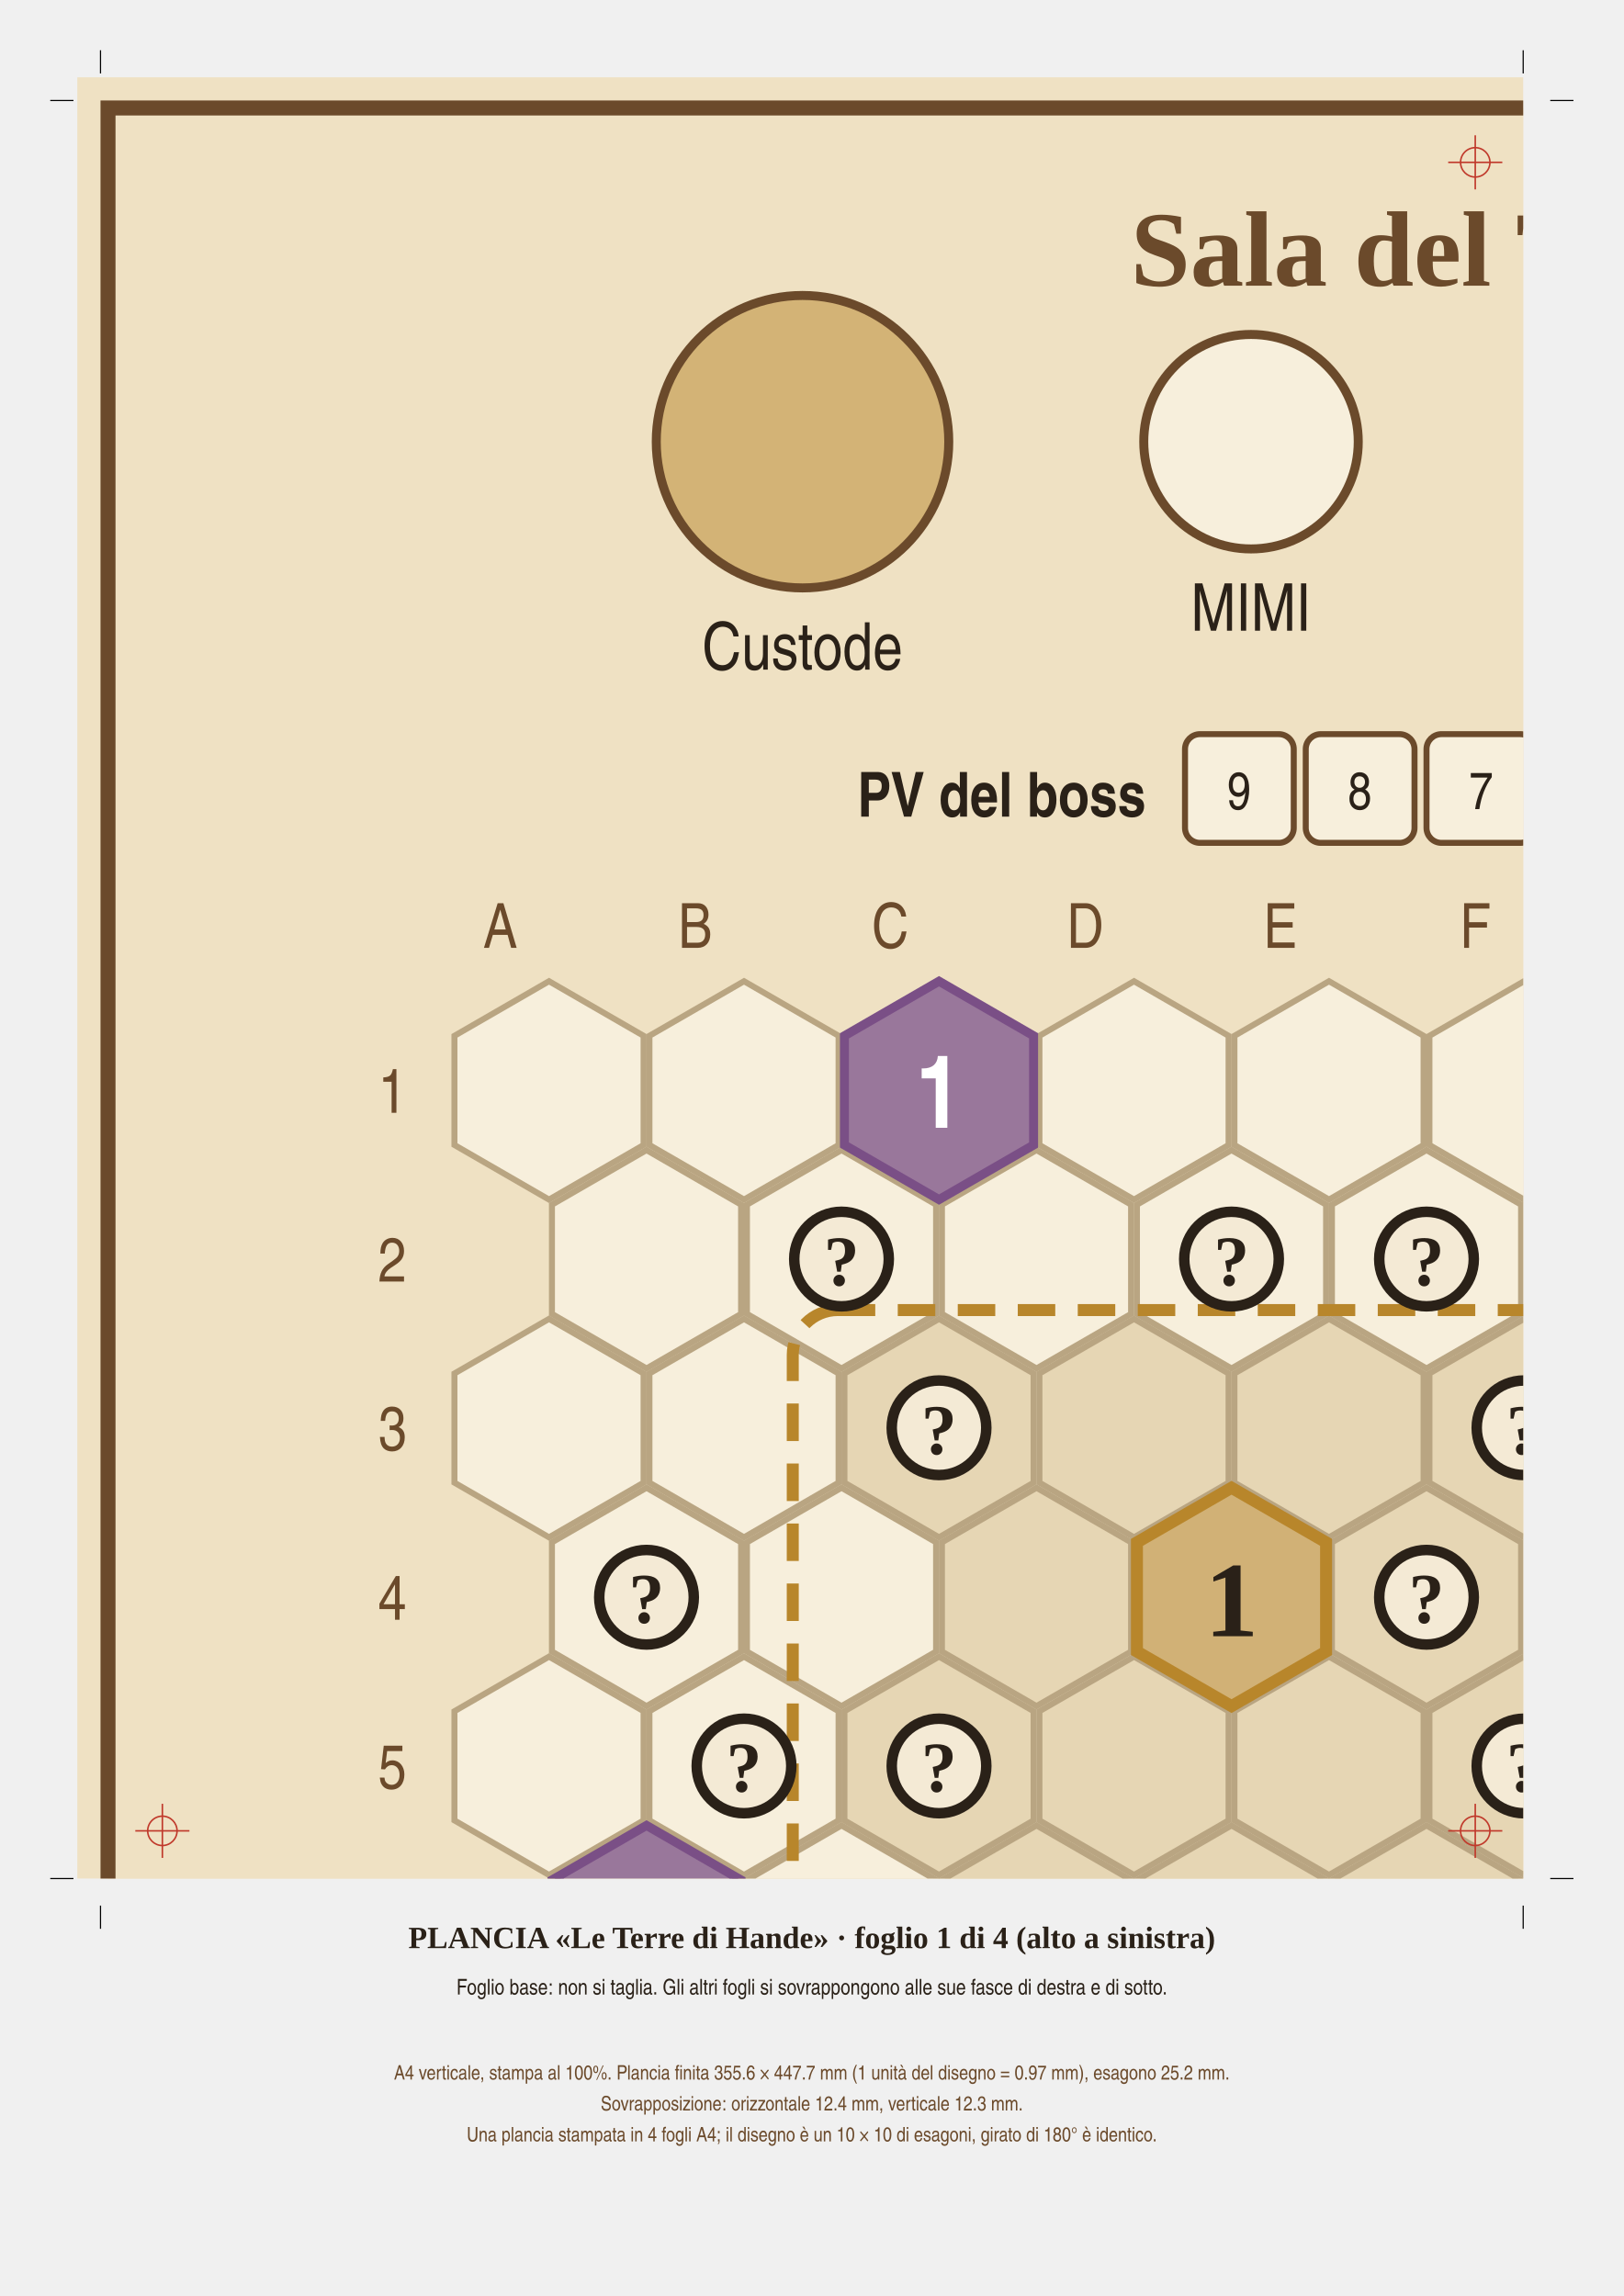
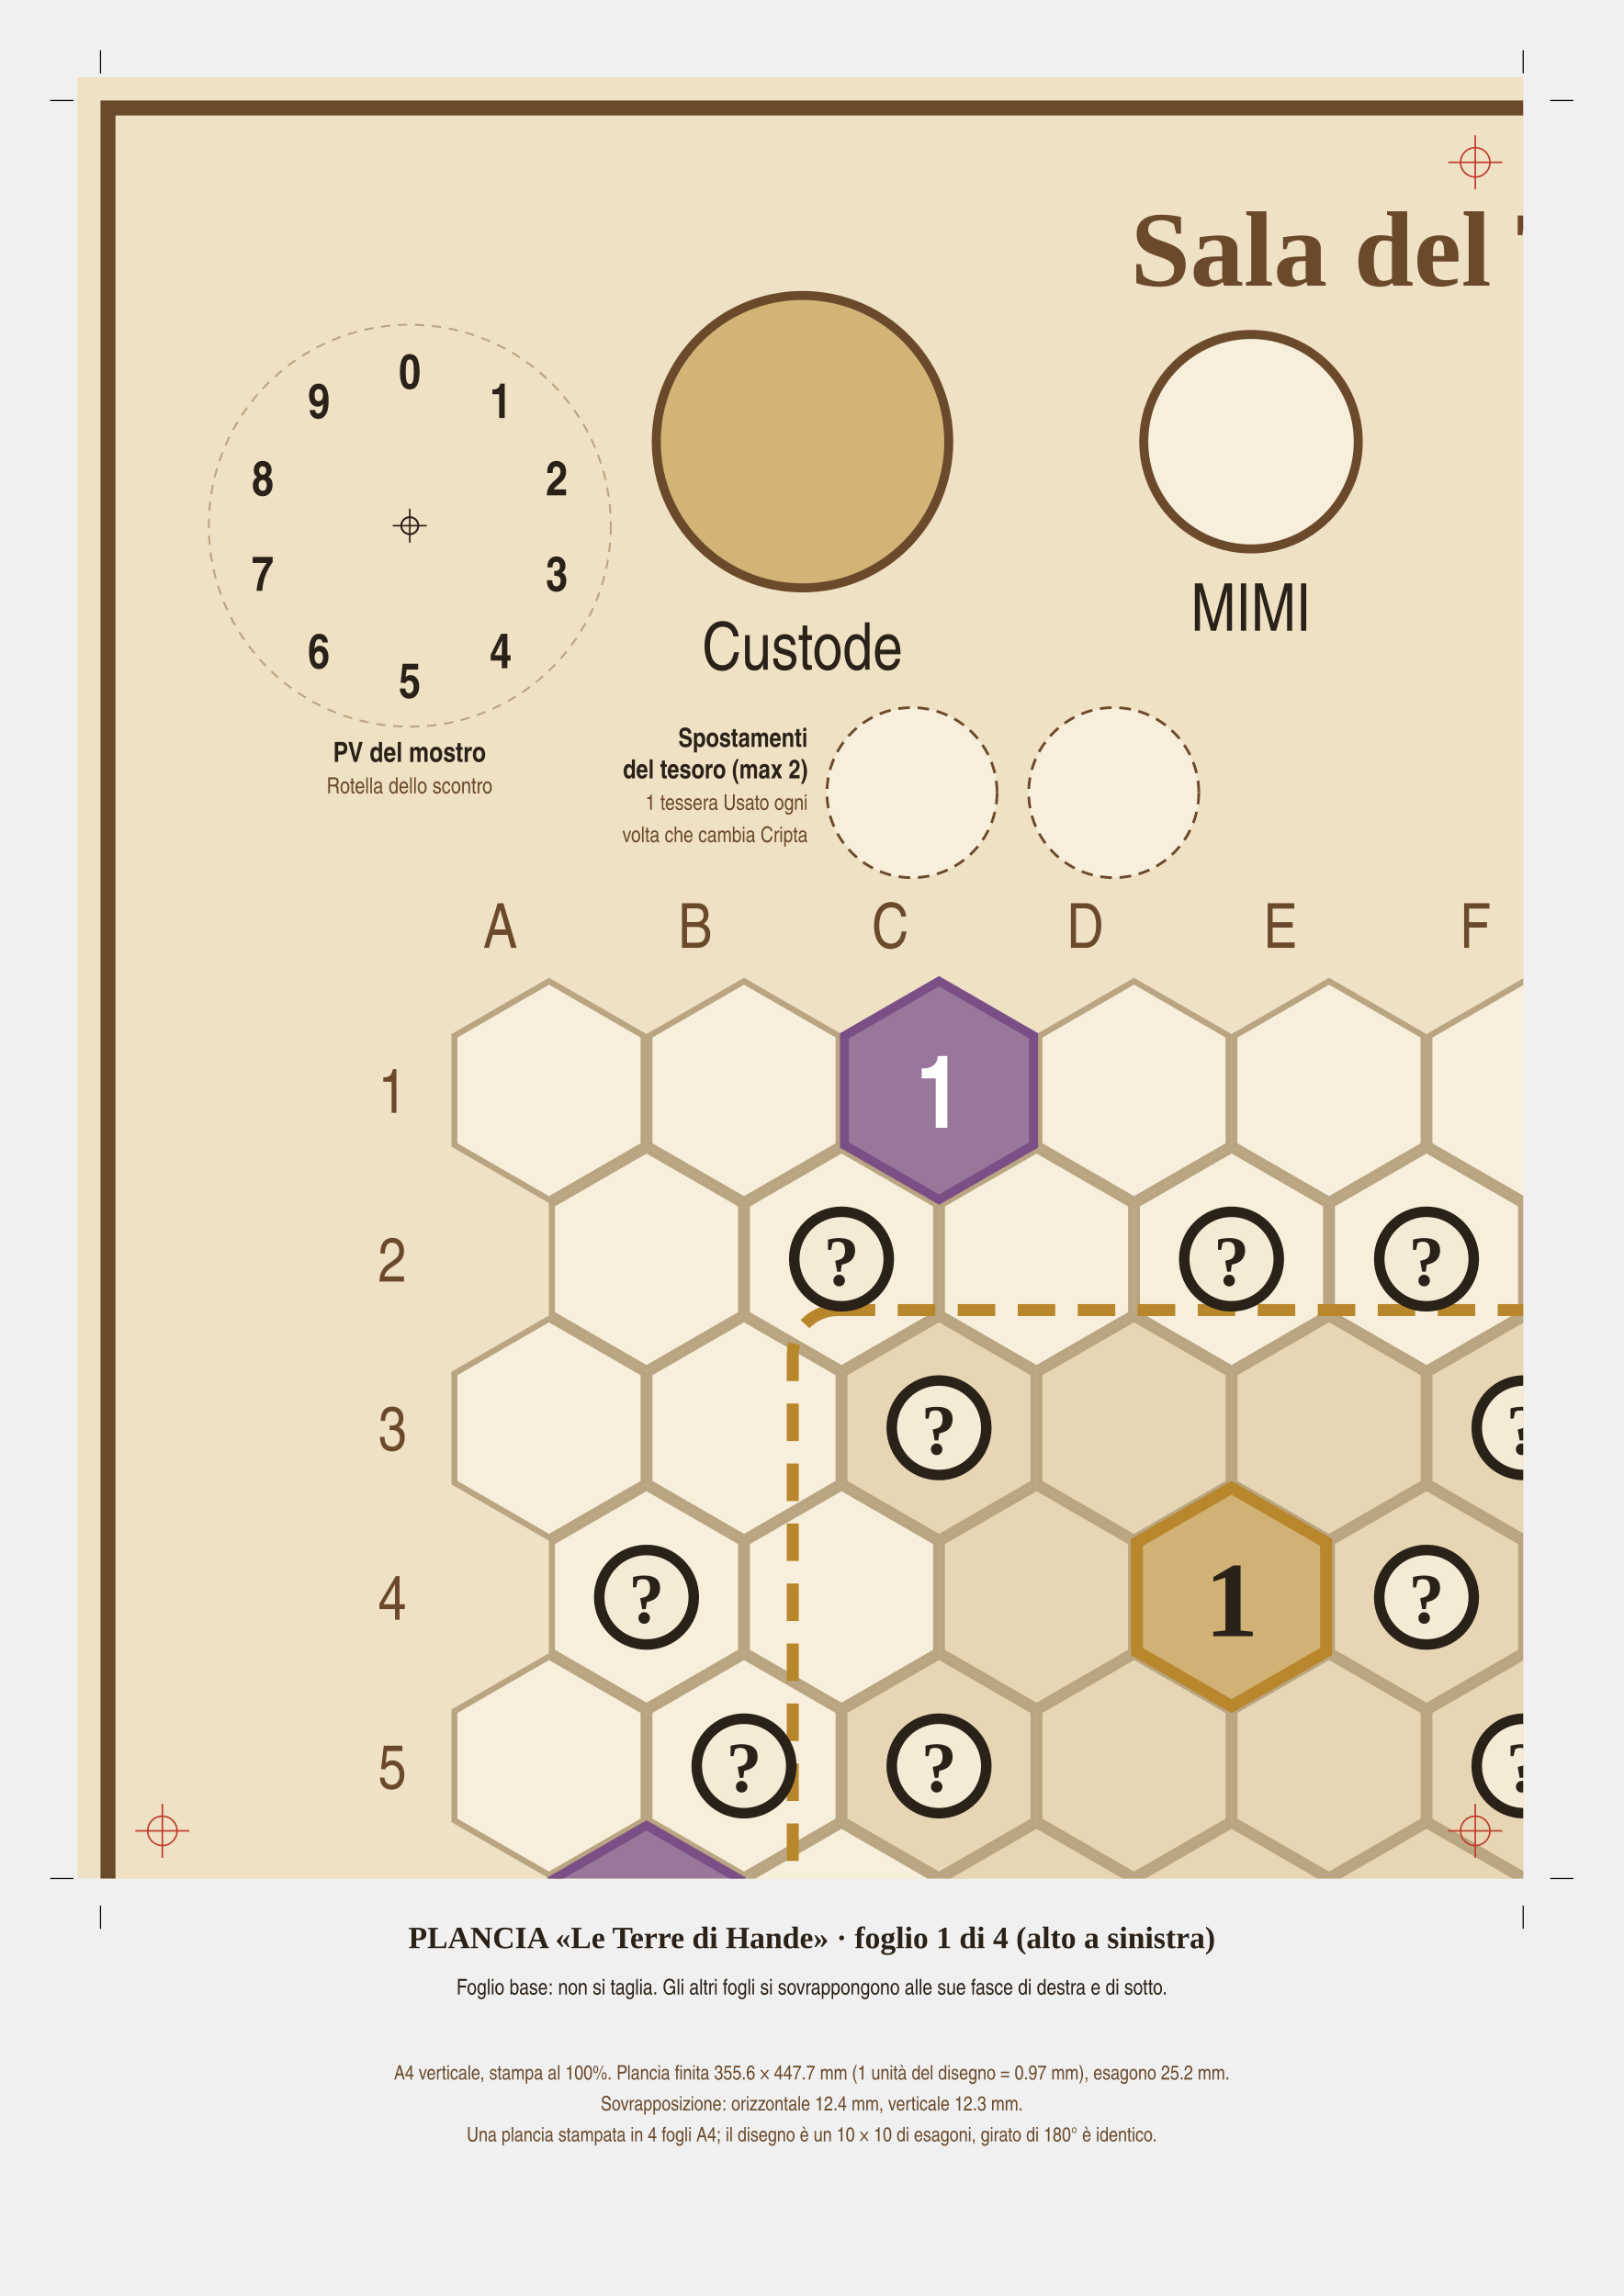
<svg xmlns="http://www.w3.org/2000/svg" width="210mm" height="297mm" viewBox="0 0 210 297" font-family="Liberation Sans Narrow">
  <defs>
    <clipPath id="clip00">
      <rect x="10.0" y="10.0" width="187.0" height="233.0" />
    </clipPath>
  </defs>
  <rect id="abbondanza" x="10.0" y="10.0" width="187.0" height="233.0" fill="#efe1c3" />
  <g id="plancia-1di4" clip-path="url(#clip00)">
    <g transform="translate(13.000,13.000) scale(0.97)" font-family="Liberation Sans Narrow">
      <rect x="1" y="1" width="364.6" height="459.5" rx="0" fill="#efe1c3" stroke="#6b4a2b" stroke-width="2" />
      <polygon points="59.80,117.45 72.41,124.73 72.41,139.29 59.80,146.57 47.19,139.29 47.19,124.73" fill="#f7efdc" stroke="#b9a582" stroke-width="0.8" />
      <polygon points="85.80,117.45 98.41,124.73 98.41,139.29 85.80,146.57 73.19,139.29 73.19,124.73" fill="#f7efdc" stroke="#b9a582" stroke-width="0.8" />
      <polygon points="111.80,117.45 124.41,124.73 124.41,139.29 111.80,146.57 99.19,139.29 99.19,124.73" fill="#f7efdc" stroke="#b9a582" stroke-width="0.8" />
      <polygon points="137.80,117.45 150.41,124.73 150.41,139.29 137.80,146.57 125.19,139.29 125.19,124.73" fill="#f7efdc" stroke="#b9a582" stroke-width="0.8" />
      <polygon points="163.80,117.45 176.41,124.73 176.41,139.29 163.80,146.57 151.19,139.29 151.19,124.73" fill="#f7efdc" stroke="#b9a582" stroke-width="0.8" />
      <polygon points="189.80,117.45 202.41,124.73 202.41,139.29 189.80,146.57 177.19,139.29 177.19,124.73" fill="#f7efdc" stroke="#b9a582" stroke-width="0.8" />
      <polygon points="215.80,117.45 228.41,124.73 228.41,139.29 215.80,146.57 203.19,139.29 203.19,124.73" fill="#f7efdc" stroke="#b9a582" stroke-width="0.8" />
      <polygon points="241.80,117.45 254.41,124.73 254.41,139.29 241.80,146.57 229.19,139.29 229.19,124.73" fill="#f7efdc" stroke="#b9a582" stroke-width="0.8" />
      <polygon points="267.80,117.45 280.41,124.73 280.41,139.29 267.80,146.57 255.19,139.29 255.19,124.73" fill="#f7efdc" stroke="#b9a582" stroke-width="0.8" />
      <polygon points="293.80,117.45 306.41,124.73 306.41,139.29 293.80,146.57 281.19,139.29 281.19,124.73" fill="#f7efdc" stroke="#b9a582" stroke-width="0.8" />
      <polygon points="72.80,139.97 85.41,147.25 85.41,161.81 72.80,169.09 60.19,161.81 60.19,147.25" fill="#f7efdc" stroke="#b9a582" stroke-width="0.8" />
      <polygon points="98.80,139.97 111.41,147.25 111.41,161.81 98.80,169.09 86.19,161.81 86.19,147.25" fill="#f7efdc" stroke="#b9a582" stroke-width="0.8" />
      <polygon points="124.80,139.97 137.41,147.25 137.41,161.81 124.80,169.09 112.19,161.81 112.19,147.25" fill="#f7efdc" stroke="#b9a582" stroke-width="0.8" />
      <polygon points="150.80,139.97 163.41,147.25 163.41,161.81 150.80,169.09 138.19,161.81 138.19,147.25" fill="#f7efdc" stroke="#b9a582" stroke-width="0.8" />
      <polygon points="176.80,139.97 189.41,147.25 189.41,161.81 176.80,169.09 164.19,161.81 164.19,147.25" fill="#f7efdc" stroke="#b9a582" stroke-width="0.8" />
      <polygon points="202.80,139.97 215.41,147.25 215.41,161.81 202.80,169.09 190.19,161.81 190.19,147.25" fill="#f7efdc" stroke="#b9a582" stroke-width="0.8" />
      <polygon points="228.80,139.97 241.41,147.25 241.41,161.81 228.80,169.09 216.19,161.81 216.19,147.25" fill="#f7efdc" stroke="#b9a582" stroke-width="0.8" />
      <polygon points="254.80,139.97 267.41,147.25 267.41,161.81 254.80,169.09 242.19,161.81 242.19,147.25" fill="#f7efdc" stroke="#b9a582" stroke-width="0.8" />
      <polygon points="280.80,139.97 293.41,147.25 293.41,161.81 280.80,169.09 268.19,161.81 268.19,147.25" fill="#f7efdc" stroke="#b9a582" stroke-width="0.8" />
      <polygon points="306.80,139.97 319.41,147.25 319.41,161.81 306.80,169.09 294.19,161.81 294.19,147.25" fill="#f7efdc" stroke="#b9a582" stroke-width="0.8" />
      <polygon points="59.80,162.48 72.41,169.76 72.41,184.32 59.80,191.61 47.19,184.32 47.19,169.76" fill="#f7efdc" stroke="#b9a582" stroke-width="0.8" />
      <polygon points="85.80,162.48 98.41,169.76 98.41,184.32 85.80,191.61 73.19,184.32 73.19,169.76" fill="#f7efdc" stroke="#b9a582" stroke-width="0.8" />
      <polygon points="111.80,162.48 124.41,169.76 124.41,184.32 111.80,191.61 99.19,184.32 99.19,169.76" fill="#e6d6b4" stroke="#b9a582" stroke-width="0.8" />
      <polygon points="137.80,162.48 150.41,169.76 150.41,184.32 137.80,191.61 125.19,184.32 125.19,169.76" fill="#e6d6b4" stroke="#b9a582" stroke-width="0.8" />
      <polygon points="163.80,162.48 176.41,169.76 176.41,184.32 163.80,191.61 151.19,184.32 151.19,169.76" fill="#e6d6b4" stroke="#b9a582" stroke-width="0.8" />
      <polygon points="189.80,162.48 202.41,169.76 202.41,184.32 189.80,191.61 177.19,184.32 177.19,169.76" fill="#e6d6b4" stroke="#b9a582" stroke-width="0.8" />
      <polygon points="215.80,162.48 228.41,169.76 228.41,184.32 215.80,191.61 203.19,184.32 203.19,169.76" fill="#e6d6b4" stroke="#b9a582" stroke-width="0.8" />
      <polygon points="241.80,162.48 254.41,169.76 254.41,184.32 241.80,191.61 229.19,184.32 229.19,169.76" fill="#e6d6b4" stroke="#b9a582" stroke-width="0.8" />
      <polygon points="267.80,162.48 280.41,169.76 280.41,184.32 267.80,191.61 255.19,184.32 255.19,169.76" fill="#f7efdc" stroke="#b9a582" stroke-width="0.8" />
      <polygon points="293.80,162.48 306.41,169.76 306.41,184.32 293.80,191.61 281.19,184.32 281.19,169.76" fill="#f7efdc" stroke="#b9a582" stroke-width="0.8" />
      <polygon points="72.80,185.00 85.41,192.28 85.41,206.84 72.80,214.12 60.19,206.84 60.19,192.28" fill="#f7efdc" stroke="#b9a582" stroke-width="0.8" />
      <polygon points="98.80,185.00 111.41,192.28 111.41,206.84 98.80,214.12 86.19,206.84 86.19,192.28" fill="#f7efdc" stroke="#b9a582" stroke-width="0.8" />
      <polygon points="124.80,185.00 137.41,192.28 137.41,206.84 124.80,214.12 112.19,206.84 112.19,192.28" fill="#e6d6b4" stroke="#b9a582" stroke-width="0.8" />
      <polygon points="150.80,185.00 163.41,192.28 163.41,206.84 150.80,214.12 138.19,206.84 138.19,192.28" fill="#e6d6b4" stroke="#b9a582" stroke-width="0.8" />
      <polygon points="176.80,185.00 189.41,192.28 189.41,206.84 176.80,214.12 164.19,206.84 164.19,192.28" fill="#e6d6b4" stroke="#b9a582" stroke-width="0.8" />
      <polygon points="202.80,185.00 215.41,192.28 215.41,206.84 202.80,214.12 190.19,206.84 190.19,192.28" fill="#e6d6b4" stroke="#b9a582" stroke-width="0.8" />
      <polygon points="228.80,185.00 241.41,192.28 241.41,206.84 228.80,214.12 216.19,206.84 216.19,192.28" fill="#e6d6b4" stroke="#b9a582" stroke-width="0.8" />
      <polygon points="254.80,185.00 267.41,192.28 267.41,206.84 254.80,214.12 242.19,206.84 242.19,192.28" fill="#e6d6b4" stroke="#b9a582" stroke-width="0.8" />
      <polygon points="280.80,185.00 293.41,192.28 293.41,206.84 280.80,214.12 268.19,206.84 268.19,192.28" fill="#f7efdc" stroke="#b9a582" stroke-width="0.8" />
      <polygon points="306.80,185.00 319.41,192.28 319.41,206.84 306.80,214.12 294.19,206.84 294.19,192.28" fill="#f7efdc" stroke="#b9a582" stroke-width="0.8" />
      <polygon points="59.80,207.52 72.41,214.80 72.41,229.36 59.80,236.64 47.19,229.36 47.19,214.80" fill="#f7efdc" stroke="#b9a582" stroke-width="0.8" />
      <polygon points="85.80,207.52 98.41,214.80 98.41,229.36 85.80,236.64 73.19,229.36 73.19,214.80" fill="#f7efdc" stroke="#b9a582" stroke-width="0.8" />
      <polygon points="111.80,207.52 124.41,214.80 124.41,229.36 111.80,236.64 99.19,229.36 99.19,214.80" fill="#e6d6b4" stroke="#b9a582" stroke-width="0.8" />
      <polygon points="137.80,207.52 150.41,214.80 150.41,229.36 137.80,236.64 125.19,229.36 125.19,214.80" fill="#e6d6b4" stroke="#b9a582" stroke-width="0.8" />
      <polygon points="163.80,207.52 176.41,214.80 176.41,229.36 163.80,236.64 151.19,229.36 151.19,214.80" fill="#e6d6b4" stroke="#b9a582" stroke-width="0.8" />
      <polygon points="189.80,207.52 202.41,214.80 202.41,229.36 189.80,236.64 177.19,229.36 177.19,214.80" fill="#e6d6b4" stroke="#b9a582" stroke-width="0.8" />
      <polygon points="215.80,207.52 228.41,214.80 228.41,229.36 215.80,236.64 203.19,229.36 203.19,214.80" fill="#e6d6b4" stroke="#b9a582" stroke-width="0.8" />
      <polygon points="241.80,207.52 254.41,214.80 254.41,229.36 241.80,236.64 229.19,229.36 229.19,214.80" fill="#e6d6b4" stroke="#b9a582" stroke-width="0.8" />
      <polygon points="267.80,207.52 280.41,214.80 280.41,229.36 267.80,236.64 255.19,229.36 255.19,214.80" fill="#f7efdc" stroke="#b9a582" stroke-width="0.8" />
      <polygon points="293.80,207.52 306.41,214.80 306.41,229.36 293.80,236.64 281.19,229.36 281.19,214.80" fill="#f7efdc" stroke="#b9a582" stroke-width="0.8" />
      <polygon points="72.80,230.03 85.41,237.31 85.41,251.87 72.80,259.16 60.19,251.87 60.19,237.31" fill="#f7efdc" stroke="#b9a582" stroke-width="0.8" />
      <polygon points="98.80,230.03 111.41,237.31 111.41,251.87 98.80,259.16 86.19,251.87 86.19,237.31" fill="#f7efdc" stroke="#b9a582" stroke-width="0.8" />
      <polygon points="124.80,230.03 137.41,237.31 137.41,251.87 124.80,259.16 112.19,251.87 112.19,237.31" fill="#e6d6b4" stroke="#b9a582" stroke-width="0.8" />
      <polygon points="150.80,230.03 163.41,237.31 163.41,251.87 150.80,259.16 138.19,251.87 138.19,237.31" fill="#e6d6b4" stroke="#b9a582" stroke-width="0.8" />
      <polygon points="176.80,230.03 189.41,237.31 189.41,251.87 176.80,259.16 164.19,251.87 164.19,237.31" fill="#e6d6b4" stroke="#b9a582" stroke-width="0.8" />
      <polygon points="202.80,230.03 215.41,237.31 215.41,251.87 202.80,259.16 190.19,251.87 190.19,237.31" fill="#e6d6b4" stroke="#b9a582" stroke-width="0.8" />
      <polygon points="228.80,230.03 241.41,237.31 241.41,251.87 228.80,259.16 216.19,251.87 216.19,237.31" fill="#e6d6b4" stroke="#b9a582" stroke-width="0.8" />
      <polygon points="254.80,230.03 267.41,237.31 267.41,251.87 254.80,259.16 242.19,251.87 242.19,237.31" fill="#e6d6b4" stroke="#b9a582" stroke-width="0.8" />
      <polygon points="280.80,230.03 293.41,237.31 293.41,251.87 280.80,259.16 268.19,251.87 268.19,237.31" fill="#f7efdc" stroke="#b9a582" stroke-width="0.8" />
      <polygon points="306.80,230.03 319.41,237.31 319.41,251.87 306.80,259.16 294.19,251.87 294.19,237.31" fill="#f7efdc" stroke="#b9a582" stroke-width="0.8" />
      <polygon points="59.80,252.55 72.41,259.83 72.41,274.39 59.80,281.67 47.19,274.39 47.19,259.83" fill="#f7efdc" stroke="#b9a582" stroke-width="0.8" />
      <polygon points="85.80,252.55 98.41,259.83 98.41,274.39 85.80,281.67 73.19,274.39 73.19,259.83" fill="#f7efdc" stroke="#b9a582" stroke-width="0.8" />
      <polygon points="111.80,252.55 124.41,259.83 124.41,274.39 111.80,281.67 99.19,274.39 99.19,259.83" fill="#e6d6b4" stroke="#b9a582" stroke-width="0.8" />
      <polygon points="137.80,252.55 150.41,259.83 150.41,274.39 137.80,281.67 125.19,274.39 125.19,259.83" fill="#e6d6b4" stroke="#b9a582" stroke-width="0.8" />
      <polygon points="163.80,252.55 176.41,259.83 176.41,274.39 163.80,281.67 151.19,274.39 151.19,259.83" fill="#e6d6b4" stroke="#b9a582" stroke-width="0.8" />
      <polygon points="189.80,252.55 202.41,259.83 202.41,274.39 189.80,281.67 177.19,274.39 177.19,259.83" fill="#e6d6b4" stroke="#b9a582" stroke-width="0.8" />
      <polygon points="215.80,252.55 228.41,259.83 228.41,274.39 215.80,281.67 203.19,274.39 203.19,259.83" fill="#e6d6b4" stroke="#b9a582" stroke-width="0.8" />
      <polygon points="241.80,252.55 254.41,259.83 254.41,274.39 241.80,281.67 229.19,274.39 229.19,259.83" fill="#e6d6b4" stroke="#b9a582" stroke-width="0.8" />
      <polygon points="267.80,252.55 280.41,259.83 280.41,274.39 267.80,281.67 255.19,274.39 255.19,259.83" fill="#f7efdc" stroke="#b9a582" stroke-width="0.8" />
      <polygon points="293.80,252.55 306.41,259.83 306.41,274.39 293.80,281.67 281.19,274.39 281.19,259.83" fill="#f7efdc" stroke="#b9a582" stroke-width="0.8" />
      <polygon points="72.80,275.07 85.41,282.35 85.41,296.91 72.80,304.19 60.19,296.91 60.19,282.35" fill="#f7efdc" stroke="#b9a582" stroke-width="0.8" />
      <polygon points="98.80,275.07 111.41,282.35 111.41,296.91 98.80,304.19 86.19,296.91 86.19,282.35" fill="#f7efdc" stroke="#b9a582" stroke-width="0.8" />
      <polygon points="124.80,275.07 137.41,282.35 137.41,296.91 124.80,304.19 112.19,296.91 112.19,282.35" fill="#e6d6b4" stroke="#b9a582" stroke-width="0.8" />
      <polygon points="150.80,275.07 163.41,282.35 163.41,296.91 150.80,304.19 138.19,296.91 138.19,282.35" fill="#e6d6b4" stroke="#b9a582" stroke-width="0.8" />
      <polygon points="176.80,275.07 189.41,282.35 189.41,296.91 176.80,304.19 164.19,296.91 164.19,282.35" fill="#e6d6b4" stroke="#b9a582" stroke-width="0.8" />
      <polygon points="202.80,275.07 215.41,282.35 215.41,296.91 202.80,304.19 190.19,296.91 190.19,282.35" fill="#e6d6b4" stroke="#b9a582" stroke-width="0.8" />
      <polygon points="228.80,275.07 241.41,282.35 241.41,296.91 228.80,304.19 216.19,296.91 216.19,282.35" fill="#e6d6b4" stroke="#b9a582" stroke-width="0.8" />
      <polygon points="254.80,275.07 267.41,282.35 267.41,296.91 254.80,304.19 242.19,296.91 242.19,282.35" fill="#e6d6b4" stroke="#b9a582" stroke-width="0.8" />
      <polygon points="280.80,275.07 293.41,282.35 293.41,296.91 280.80,304.19 268.19,296.91 268.19,282.35" fill="#f7efdc" stroke="#b9a582" stroke-width="0.8" />
      <polygon points="306.80,275.07 319.41,282.35 319.41,296.91 306.80,304.19 294.19,296.91 294.19,282.35" fill="#f7efdc" stroke="#b9a582" stroke-width="0.8" />
      <polygon points="59.80,297.58 72.41,304.86 72.41,319.42 59.80,326.71 47.19,319.42 47.19,304.86" fill="#f7efdc" stroke="#b9a582" stroke-width="0.8" />
      <polygon points="85.80,297.58 98.41,304.86 98.41,319.42 85.80,326.71 73.19,319.42 73.19,304.86" fill="#f7efdc" stroke="#b9a582" stroke-width="0.8" />
      <polygon points="111.80,297.58 124.41,304.86 124.41,319.42 111.80,326.71 99.19,319.42 99.19,304.86" fill="#f7efdc" stroke="#b9a582" stroke-width="0.8" />
      <polygon points="137.80,297.58 150.41,304.86 150.41,319.42 137.80,326.71 125.19,319.42 125.19,304.86" fill="#f7efdc" stroke="#b9a582" stroke-width="0.8" />
      <polygon points="163.80,297.58 176.41,304.86 176.41,319.42 163.80,326.71 151.19,319.42 151.19,304.86" fill="#f7efdc" stroke="#b9a582" stroke-width="0.8" />
      <polygon points="189.80,297.58 202.41,304.86 202.41,319.42 189.80,326.71 177.19,319.42 177.19,304.86" fill="#f7efdc" stroke="#b9a582" stroke-width="0.8" />
      <polygon points="215.80,297.58 228.41,304.86 228.41,319.42 215.80,326.71 203.19,319.42 203.19,304.86" fill="#f7efdc" stroke="#b9a582" stroke-width="0.8" />
      <polygon points="241.80,297.58 254.41,304.86 254.41,319.42 241.80,326.71 229.19,319.42 229.19,304.86" fill="#f7efdc" stroke="#b9a582" stroke-width="0.8" />
      <polygon points="267.80,297.58 280.41,304.86 280.41,319.42 267.80,326.71 255.19,319.42 255.19,304.86" fill="#f7efdc" stroke="#b9a582" stroke-width="0.8" />
      <polygon points="293.80,297.58 306.41,304.86 306.41,319.42 293.80,326.71 281.19,319.42 281.19,304.86" fill="#f7efdc" stroke="#b9a582" stroke-width="0.8" />
      <polygon points="72.80,320.10 85.41,327.38 85.41,341.94 72.80,349.22 60.19,341.94 60.19,327.38" fill="#f7efdc" stroke="#b9a582" stroke-width="0.8" />
      <polygon points="98.80,320.10 111.41,327.38 111.41,341.94 98.80,349.22 86.19,341.94 86.19,327.38" fill="#f7efdc" stroke="#b9a582" stroke-width="0.8" />
      <polygon points="124.80,320.10 137.41,327.38 137.41,341.94 124.80,349.22 112.19,341.94 112.19,327.38" fill="#f7efdc" stroke="#b9a582" stroke-width="0.8" />
      <polygon points="150.80,320.10 163.41,327.38 163.41,341.94 150.80,349.22 138.19,341.94 138.19,327.38" fill="#f7efdc" stroke="#b9a582" stroke-width="0.8" />
      <polygon points="176.80,320.10 189.41,327.38 189.41,341.94 176.80,349.22 164.19,341.94 164.19,327.38" fill="#f7efdc" stroke="#b9a582" stroke-width="0.8" />
      <polygon points="202.80,320.10 215.41,327.38 215.41,341.94 202.80,349.22 190.19,341.94 190.19,327.38" fill="#f7efdc" stroke="#b9a582" stroke-width="0.8" />
      <polygon points="228.80,320.10 241.41,327.38 241.41,341.94 228.80,349.22 216.19,341.94 216.19,327.38" fill="#f7efdc" stroke="#b9a582" stroke-width="0.8" />
      <polygon points="254.80,320.10 267.41,327.38 267.41,341.94 254.80,349.22 242.19,341.94 242.19,327.38" fill="#f7efdc" stroke="#b9a582" stroke-width="0.8" />
      <polygon points="280.80,320.10 293.41,327.38 293.41,341.94 280.80,349.22 268.19,341.94 268.19,327.38" fill="#f7efdc" stroke="#b9a582" stroke-width="0.8" />
      <polygon points="306.80,320.10 319.41,327.38 319.41,341.94 306.80,349.22 294.19,341.94 294.19,327.38" fill="#f7efdc" stroke="#b9a582" stroke-width="0.8" />
      <rect x="92.3" y="161.3" width="175.5" height="144.1" rx="6" fill="none" stroke="#b8862b" stroke-width="1.6" stroke-dasharray="5 3" />
      <polygon points="111.80,117.45 124.41,124.73 124.41,139.29 111.80,146.57 99.19,139.29 99.19,124.73" fill="#7a4f86" fill-opacity="0.75" stroke="#7a4f86" stroke-width="1.2" />
      <text x="111.8" y="137.0" text-anchor="middle" font-family="Liberation Sans Narrow" font-weight="bold" font-size="13.5" fill="#fff">1</text>
      <polygon points="241.80,117.45 254.41,124.73 254.41,139.29 241.80,146.57 229.19,139.29 229.19,124.73" fill="#7a4f86" fill-opacity="0.75" stroke="#7a4f86" stroke-width="1.2" />
      <text x="241.8" y="137.0" text-anchor="middle" font-family="Liberation Sans Narrow" font-weight="bold" font-size="13.5" fill="#fff">2</text>
      <polygon points="293.80,207.52 306.41,214.80 306.41,229.36 293.80,236.64 281.19,229.36 281.19,214.80" fill="#7a4f86" fill-opacity="0.75" stroke="#7a4f86" stroke-width="1.2" />
      <text x="293.8" y="227.0" text-anchor="middle" font-family="Liberation Sans Narrow" font-weight="bold" font-size="13.5" fill="#fff">3</text>
      <polygon points="254.80,320.10 267.41,327.38 267.41,341.94 254.80,349.22 242.19,341.94 242.19,327.38" fill="#7a4f86" fill-opacity="0.75" stroke="#7a4f86" stroke-width="1.2" />
      <text x="254.8" y="339.6" text-anchor="middle" font-family="Liberation Sans Narrow" font-weight="bold" font-size="13.5" fill="#fff">4</text>
      <polygon points="124.80,320.10 137.41,327.38 137.41,341.94 124.80,349.22 112.19,341.94 112.19,327.38" fill="#7a4f86" fill-opacity="0.75" stroke="#7a4f86" stroke-width="1.2" />
      <text x="124.8" y="339.6" text-anchor="middle" font-family="Liberation Sans Narrow" font-weight="bold" font-size="13.5" fill="#fff">5</text>
      <polygon points="72.80,230.03 85.41,237.31 85.41,251.87 72.80,259.16 60.19,251.87 60.19,237.31" fill="#7a4f86" fill-opacity="0.75" stroke="#7a4f86" stroke-width="1.2" />
      <text x="72.8" y="249.5" text-anchor="middle" font-family="Liberation Sans Narrow" font-weight="bold" font-size="13.5" fill="#fff">6</text>
      <polygon points="150.80,185.00 163.41,192.28 163.41,206.84 150.80,214.12 138.19,206.84 138.19,192.28" fill="#b8862b" fill-opacity="0.45" stroke="#b8862b" stroke-width="1.6" />
      <polygon points="228.80,185.00 241.41,192.28 241.41,206.84 228.80,214.12 216.19,206.84 216.19,192.28" fill="#b8862b" fill-opacity="0.45" stroke="#b8862b" stroke-width="1.6" />
      <polygon points="137.80,252.55 150.41,259.83 150.41,274.39 137.80,281.67 125.19,274.39 125.19,259.83" fill="#b8862b" fill-opacity="0.45" stroke="#b8862b" stroke-width="1.6" />
      <polygon points="215.80,252.55 228.41,259.83 228.41,274.39 215.80,281.67 203.19,274.39 203.19,259.83" fill="#b8862b" fill-opacity="0.45" stroke="#b8862b" stroke-width="1.6" />
      <circle cx="215.8" cy="132.0" r="6.305" fill="#f4ead5" stroke="#2a2118" stroke-width="1.4" />
      <text x="215.8" y="135.5" text-anchor="middle" font-family="Liberation Serif" font-weight="bold" font-size="9.5" fill="#2a2118">?</text>
      <circle cx="150.8" cy="334.7" r="6.305" fill="#f4ead5" stroke="#2a2118" stroke-width="1.4" />
      <text x="150.8" y="338.1" text-anchor="middle" font-family="Liberation Serif" font-weight="bold" font-size="9.5" fill="#2a2118">?</text>
      <circle cx="267.8" cy="132.0" r="6.305" fill="#f4ead5" stroke="#2a2118" stroke-width="1.4" />
      <text x="267.8" y="135.5" text-anchor="middle" font-family="Liberation Serif" font-weight="bold" font-size="9.5" fill="#2a2118">?</text>
      <circle cx="98.8" cy="334.7" r="6.305" fill="#f4ead5" stroke="#2a2118" stroke-width="1.4" />
      <text x="98.8" y="338.1" text-anchor="middle" font-family="Liberation Serif" font-weight="bold" font-size="9.5" fill="#2a2118">?</text>
      <circle cx="98.8" cy="154.5" r="6.305" fill="#f4ead5" stroke="#2a2118" stroke-width="1.4" />
      <text x="98.8" y="158.0" text-anchor="middle" font-family="Liberation Serif" font-weight="bold" font-size="9.5" fill="#2a2118">?</text>
      <circle cx="267.8" cy="312.1" r="6.305" fill="#f4ead5" stroke="#2a2118" stroke-width="1.4" />
      <text x="267.8" y="315.6" text-anchor="middle" font-family="Liberation Serif" font-weight="bold" font-size="9.5" fill="#2a2118">?</text>
      <circle cx="150.8" cy="154.5" r="6.305" fill="#f4ead5" stroke="#2a2118" stroke-width="1.4" />
      <text x="150.8" y="158.0" text-anchor="middle" font-family="Liberation Serif" font-weight="bold" font-size="9.5" fill="#2a2118">?</text>
      <circle cx="215.8" cy="312.1" r="6.305" fill="#f4ead5" stroke="#2a2118" stroke-width="1.4" />
      <text x="215.8" y="315.6" text-anchor="middle" font-family="Liberation Serif" font-weight="bold" font-size="9.5" fill="#2a2118">?</text>
      <circle cx="228.8" cy="154.5" r="6.305" fill="#f4ead5" stroke="#2a2118" stroke-width="1.4" />
      <text x="228.8" y="158.0" text-anchor="middle" font-family="Liberation Serif" font-weight="bold" font-size="9.5" fill="#2a2118">?</text>
      <circle cx="137.8" cy="312.1" r="6.305" fill="#f4ead5" stroke="#2a2118" stroke-width="1.4" />
      <text x="137.8" y="315.6" text-anchor="middle" font-family="Liberation Serif" font-weight="bold" font-size="9.5" fill="#2a2118">?</text>
      <circle cx="111.8" cy="177.0" r="6.305" fill="#f4ead5" stroke="#2a2118" stroke-width="1.4" />
      <text x="111.8" y="180.5" text-anchor="middle" font-family="Liberation Serif" font-weight="bold" font-size="9.5" fill="#2a2118">?</text>
      <circle cx="254.8" cy="289.6" r="6.305" fill="#f4ead5" stroke="#2a2118" stroke-width="1.4" />
      <text x="254.8" y="293.1" text-anchor="middle" font-family="Liberation Serif" font-weight="bold" font-size="9.5" fill="#2a2118">?</text>
      <circle cx="189.8" cy="177.0" r="6.305" fill="#f4ead5" stroke="#2a2118" stroke-width="1.4" />
      <text x="189.8" y="180.5" text-anchor="middle" font-family="Liberation Serif" font-weight="bold" font-size="9.5" fill="#2a2118">?</text>
      <circle cx="176.8" cy="289.6" r="6.305" fill="#f4ead5" stroke="#2a2118" stroke-width="1.4" />
      <text x="176.8" y="293.1" text-anchor="middle" font-family="Liberation Serif" font-weight="bold" font-size="9.5" fill="#2a2118">?</text>
      <circle cx="267.8" cy="177.0" r="6.305" fill="#f4ead5" stroke="#2a2118" stroke-width="1.4" />
      <text x="267.8" y="180.5" text-anchor="middle" font-family="Liberation Serif" font-weight="bold" font-size="9.5" fill="#2a2118">?</text>
      <circle cx="98.8" cy="289.6" r="6.305" fill="#f4ead5" stroke="#2a2118" stroke-width="1.4" />
      <text x="98.8" y="293.1" text-anchor="middle" font-family="Liberation Serif" font-weight="bold" font-size="9.5" fill="#2a2118">?</text>
      <circle cx="306.8" cy="154.5" r="6.305" fill="#f4ead5" stroke="#2a2118" stroke-width="1.4" />
      <text x="306.8" y="158.0" text-anchor="middle" font-family="Liberation Serif" font-weight="bold" font-size="9.5" fill="#2a2118">?</text>
      <circle cx="59.8" cy="312.1" r="6.305" fill="#f4ead5" stroke="#2a2118" stroke-width="1.4" />
      <text x="59.8" y="315.6" text-anchor="middle" font-family="Liberation Serif" font-weight="bold" font-size="9.5" fill="#2a2118">?</text>
      <circle cx="176.8" cy="199.6" r="6.305" fill="#f4ead5" stroke="#2a2118" stroke-width="1.4" />
      <text x="176.8" y="203.0" text-anchor="middle" font-family="Liberation Serif" font-weight="bold" font-size="9.5" fill="#2a2118">?</text>
      <circle cx="189.8" cy="267.1" r="6.305" fill="#f4ead5" stroke="#2a2118" stroke-width="1.4" />
      <text x="189.8" y="270.6" text-anchor="middle" font-family="Liberation Serif" font-weight="bold" font-size="9.5" fill="#2a2118">?</text>
      <circle cx="254.8" cy="199.6" r="6.305" fill="#f4ead5" stroke="#2a2118" stroke-width="1.4" />
      <text x="254.8" y="203.0" text-anchor="middle" font-family="Liberation Serif" font-weight="bold" font-size="9.5" fill="#2a2118">?</text>
      <circle cx="111.8" cy="267.1" r="6.305" fill="#f4ead5" stroke="#2a2118" stroke-width="1.4" />
      <text x="111.8" y="270.6" text-anchor="middle" font-family="Liberation Serif" font-weight="bold" font-size="9.5" fill="#2a2118">?</text>
      <circle cx="280.8" cy="199.6" r="6.305" fill="#f4ead5" stroke="#2a2118" stroke-width="1.4" />
      <text x="280.8" y="203.0" text-anchor="middle" font-family="Liberation Serif" font-weight="bold" font-size="9.5" fill="#2a2118">?</text>
      <circle cx="85.8" cy="267.1" r="6.305" fill="#f4ead5" stroke="#2a2118" stroke-width="1.4" />
      <text x="85.8" y="270.6" text-anchor="middle" font-family="Liberation Serif" font-weight="bold" font-size="9.5" fill="#2a2118">?</text>
      <circle cx="72.8" cy="199.6" r="6.305" fill="#f4ead5" stroke="#2a2118" stroke-width="1.4" />
      <text x="72.8" y="203.0" text-anchor="middle" font-family="Liberation Serif" font-weight="bold" font-size="9.5" fill="#2a2118">?</text>
      <circle cx="293.8" cy="267.1" r="6.305" fill="#f4ead5" stroke="#2a2118" stroke-width="1.4" />
      <text x="293.8" y="270.6" text-anchor="middle" font-family="Liberation Serif" font-weight="bold" font-size="9.5" fill="#2a2118">?</text>
      <circle cx="111.8" cy="222.1" r="6.305" fill="#f4ead5" stroke="#2a2118" stroke-width="1.4" />
      <text x="111.8" y="225.5" text-anchor="middle" font-family="Liberation Serif" font-weight="bold" font-size="9.5" fill="#2a2118">?</text>
      <circle cx="254.8" cy="244.6" r="6.305" fill="#f4ead5" stroke="#2a2118" stroke-width="1.4" />
      <text x="254.8" y="248.1" text-anchor="middle" font-family="Liberation Serif" font-weight="bold" font-size="9.5" fill="#2a2118">?</text>
      <circle cx="189.8" cy="222.1" r="6.305" fill="#f4ead5" stroke="#2a2118" stroke-width="1.4" />
      <text x="189.8" y="225.5" text-anchor="middle" font-family="Liberation Serif" font-weight="bold" font-size="9.5" fill="#2a2118">?</text>
      <circle cx="176.8" cy="244.6" r="6.305" fill="#f4ead5" stroke="#2a2118" stroke-width="1.4" />
      <text x="176.8" y="248.1" text-anchor="middle" font-family="Liberation Serif" font-weight="bold" font-size="9.5" fill="#2a2118">?</text>
      <circle cx="85.8" cy="222.1" r="6.305" fill="#f4ead5" stroke="#2a2118" stroke-width="1.4" />
      <text x="85.8" y="225.5" text-anchor="middle" font-family="Liberation Serif" font-weight="bold" font-size="9.5" fill="#2a2118">?</text>
      <circle cx="280.8" cy="244.6" r="6.305" fill="#f4ead5" stroke="#2a2118" stroke-width="1.4" />
      <text x="280.8" y="248.1" text-anchor="middle" font-family="Liberation Serif" font-weight="bold" font-size="9.5" fill="#2a2118">?</text>
      <circle cx="176.8" cy="154.5" r="6.305" fill="#f4ead5" stroke="#2a2118" stroke-width="1.4" />
      <text x="176.8" y="158.0" text-anchor="middle" font-family="Liberation Serif" font-weight="bold" font-size="9.5" fill="#2a2118">?</text>
      <circle cx="189.8" cy="312.1" r="6.305" fill="#f4ead5" stroke="#2a2118" stroke-width="1.4" />
      <text x="189.8" y="315.6" text-anchor="middle" font-family="Liberation Serif" font-weight="bold" font-size="9.5" fill="#2a2118">?</text>
      <circle cx="280.8" cy="154.5" r="6.305" fill="#f4ead5" stroke="#2a2118" stroke-width="1.4" />
      <text x="280.8" y="158.0" text-anchor="middle" font-family="Liberation Serif" font-weight="bold" font-size="9.5" fill="#2a2118">?</text>
      <circle cx="85.8" cy="312.1" r="6.305" fill="#f4ead5" stroke="#2a2118" stroke-width="1.4" />
      <text x="85.8" y="315.6" text-anchor="middle" font-family="Liberation Serif" font-weight="bold" font-size="9.5" fill="#2a2118">?</text>
      <text x="150.8" y="204.8" text-anchor="middle" font-family="Liberation Serif" font-weight="bold" font-size="14.3" fill="#2a2118">1</text>
      <text x="228.8" y="204.8" text-anchor="middle" font-family="Liberation Serif" font-weight="bold" font-size="14.3" fill="#2a2118">2</text>
      <text x="137.8" y="272.4" text-anchor="middle" font-family="Liberation Serif" font-weight="bold" font-size="14.3" fill="#2a2118">3</text>
      <text x="215.8" y="272.4" text-anchor="middle" font-family="Liberation Serif" font-weight="bold" font-size="14.3" fill="#2a2118">4</text>
      <text x="53.3" y="113.0" text-anchor="middle" font-size="8.3" fill="#6b4a2b">A</text>
      <text x="79.3" y="113.0" text-anchor="middle" font-size="8.3" fill="#6b4a2b">B</text>
      <text x="105.3" y="113.0" text-anchor="middle" font-size="8.3" fill="#6b4a2b">C</text>
      <text x="131.3" y="113.0" text-anchor="middle" font-size="8.3" fill="#6b4a2b">D</text>
      <text x="157.3" y="113.0" text-anchor="middle" font-size="8.3" fill="#6b4a2b">E</text>
      <text x="183.3" y="113.0" text-anchor="middle" font-size="8.3" fill="#6b4a2b">F</text>
      <text x="209.3" y="113.0" text-anchor="middle" font-size="8.3" fill="#6b4a2b">G</text>
      <text x="235.3" y="113.0" text-anchor="middle" font-size="8.3" fill="#6b4a2b">H</text>
      <text x="261.3" y="113.0" text-anchor="middle" font-size="8.3" fill="#6b4a2b">I</text>
      <text x="287.3" y="113.0" text-anchor="middle" font-size="8.3" fill="#6b4a2b">J</text>
      <text x="40.8" y="135.0" text-anchor="end" font-size="8.3" fill="#6b4a2b">1</text>
      <text x="40.8" y="157.5" text-anchor="end" font-size="8.3" fill="#6b4a2b">2</text>
      <text x="40.8" y="180.0" text-anchor="end" font-size="8.3" fill="#6b4a2b">3</text>
      <text x="40.8" y="202.6" text-anchor="end" font-size="8.3" fill="#6b4a2b">4</text>
      <text x="40.8" y="225.1" text-anchor="end" font-size="8.3" fill="#6b4a2b">5</text>
      <text x="40.8" y="247.6" text-anchor="end" font-size="8.3" fill="#6b4a2b">6</text>
      <text x="40.8" y="270.1" text-anchor="end" font-size="8.3" fill="#6b4a2b">7</text>
      <text x="40.8" y="292.6" text-anchor="end" font-size="8.3" fill="#6b4a2b">8</text>
      <text x="40.8" y="315.1" text-anchor="end" font-size="8.3" fill="#6b4a2b">9</text>
      <text x="40.8" y="337.7" text-anchor="end" font-size="8.3" fill="#6b4a2b">10</text>
      <text x="183.3" y="24.7" text-anchor="middle" font-family="Liberation Serif" font-weight="bold" font-size="14.3" fill="#6b4a2b">Sala del Tesoro</text>
      <circle cx="93.6" cy="45.5" r="19.5" fill="#b8862b" fill-opacity="0.5" stroke="#6b4a2b" stroke-width="1.2" />
      <text x="93.6" y="75.9" text-anchor="middle" font-size="8.8" fill="#2a2118">Custode</text>
      <circle cx="153.4" cy="45.5" r="14.3" fill="#f7efdc" fill-opacity="1" stroke="#6b4a2b" stroke-width="1.2" />
      <text x="153.4" y="70.7" text-anchor="middle" font-size="8.8" fill="#2a2118">MIMI</text>
      <circle cx="213.2" cy="45.5" r="15.6" fill="#f7efdc" fill-opacity="1" stroke="#6b4a2b" stroke-width="1.2" />
      <text x="213.2" y="72.0" text-anchor="middle" font-size="8.8" fill="#2a2118">Boss</text>
      <circle cx="273.0" cy="45.5" r="15.6" fill="#f7efdc" fill-opacity="1" stroke="#6b4a2b" stroke-width="1.2" />
      <text x="273.0" y="72.0" text-anchor="middle" font-size="8.8" fill="#2a2118">Boss</text>
-       <text x="139.4" y="95.5" text-anchor="end" font-size="8.3" font-weight="bold" fill="#2a2118">PV del boss</text>
-       <rect x="144.6" y="84.5" width="14.5" height="14.5" rx="2" fill="#f7efdc" stroke="#6b4a2b" stroke-width="0.8" />
-       <text x="151.8" y="94.5" text-anchor="middle" font-size="7.0" fill="#2a2118">9</text>
-       <rect x="160.7" y="84.5" width="14.5" height="14.5" rx="2" fill="#f7efdc" stroke="#6b4a2b" stroke-width="0.8" />
-       <text x="167.9" y="94.5" text-anchor="middle" font-size="7.0" fill="#2a2118">8</text>
-       <rect x="176.8" y="84.5" width="14.5" height="14.5" rx="2" fill="#f7efdc" stroke="#6b4a2b" stroke-width="0.8" />
-       <text x="184.1" y="94.5" text-anchor="middle" font-size="7.0" fill="#2a2118">7</text>
-       <rect x="192.9" y="84.5" width="14.5" height="14.5" rx="2" fill="#f7efdc" stroke="#6b4a2b" stroke-width="0.8" />
-       <text x="200.2" y="94.5" text-anchor="middle" font-size="7.0" fill="#2a2118">6</text>
-       <rect x="209.0" y="84.5" width="14.5" height="14.5" rx="2" fill="#f7efdc" stroke="#6b4a2b" stroke-width="0.8" />
-       <text x="216.3" y="94.5" text-anchor="middle" font-size="7.0" fill="#2a2118">5</text>
-       <rect x="225.2" y="84.5" width="14.5" height="14.5" rx="2" fill="#e9c9a8" stroke="#6b4a2b" stroke-width="0.8" />
-       <text x="232.4" y="94.5" text-anchor="middle" font-size="7.0" fill="#2a2118">4</text>
-       <rect x="241.3" y="84.5" width="14.5" height="14.5" rx="2" fill="#e9c9a8" stroke="#6b4a2b" stroke-width="0.8" />
-       <text x="248.5" y="94.5" text-anchor="middle" font-size="7.0" fill="#2a2118">3</text>
-       <rect x="257.4" y="84.5" width="14.5" height="14.5" rx="2" fill="#e9c9a8" stroke="#6b4a2b" stroke-width="0.8" />
-       <text x="264.7" y="94.5" text-anchor="middle" font-size="7.0" fill="#2a2118">2</text>
-       <rect x="273.5" y="84.5" width="14.5" height="14.5" rx="2" fill="#e9c9a8" stroke="#6b4a2b" stroke-width="0.8" />
-       <text x="280.8" y="94.5" text-anchor="middle" font-size="7.0" fill="#2a2118">1</text>
+       <g transform="translate(41.237,56.701) scale(1.03093)">
+         <circle cx="0" cy="0" r="26.0" fill="none" stroke="#b9a582" stroke-width="0.25" stroke-dasharray="1.2 1" />
+         <text x="0.000" y="-17.750" text-anchor="middle" font-family="Liberation Sans Narrow" font-weight="bold" font-size="6.285" fill="#2a2118">0</text>
+         <text x="11.756" y="-13.930" text-anchor="middle" font-family="Liberation Sans Narrow" font-weight="bold" font-size="6.285" fill="#2a2118">1</text>
+         <text x="19.021" y="-3.930" text-anchor="middle" font-family="Liberation Sans Narrow" font-weight="bold" font-size="6.285" fill="#2a2118">2</text>
+         <text x="19.021" y="8.430" text-anchor="middle" font-family="Liberation Sans Narrow" font-weight="bold" font-size="6.285" fill="#2a2118">3</text>
+         <text x="11.756" y="18.430" text-anchor="middle" font-family="Liberation Sans Narrow" font-weight="bold" font-size="6.285" fill="#2a2118">4</text>
+         <text x="0.000" y="22.250" text-anchor="middle" font-family="Liberation Sans Narrow" font-weight="bold" font-size="6.285" fill="#2a2118">5</text>
+         <text x="-11.756" y="18.430" text-anchor="middle" font-family="Liberation Sans Narrow" font-weight="bold" font-size="6.285" fill="#2a2118">6</text>
+         <text x="-19.021" y="8.430" text-anchor="middle" font-family="Liberation Sans Narrow" font-weight="bold" font-size="6.285" fill="#2a2118">7</text>
+         <text x="-19.021" y="-3.930" text-anchor="middle" font-family="Liberation Sans Narrow" font-weight="bold" font-size="6.285" fill="#2a2118">8</text>
+         <text x="-11.756" y="-13.930" text-anchor="middle" font-family="Liberation Sans Narrow" font-weight="bold" font-size="6.285" fill="#2a2118">9</text>
+         <circle cx="0" cy="0" r="1.1" fill="none" stroke="#2a2118" stroke-width="0.25" />
+         <path d="M-2.2 0H2.2M0 -2.2V2.2" stroke="#2a2118" stroke-width="0.2" />
+       </g>
+       <text x="41.2" y="88.2" text-anchor="middle" font-weight="bold" font-size="3.71" fill="#2a2118">PV del mostro</text>
+       <text x="41.2" y="92.4" text-anchor="middle" font-size="2.99" fill="#6b4a2b">Rotella dello scontro</text>
+       <g transform="translate(325.773,56.701) scale(1.03093)">
+         <circle cx="0" cy="0" r="26.0" fill="none" stroke="#b9a582" stroke-width="0.25" stroke-dasharray="1.2 1" />
+         <text x="0.000" y="-17.750" text-anchor="middle" font-family="Liberation Sans Narrow" font-weight="bold" font-size="6.285" fill="#2a2118">0</text>
+         <text x="11.756" y="-13.930" text-anchor="middle" font-family="Liberation Sans Narrow" font-weight="bold" font-size="6.285" fill="#2a2118">1</text>
+         <text x="19.021" y="-3.930" text-anchor="middle" font-family="Liberation Sans Narrow" font-weight="bold" font-size="6.285" fill="#2a2118">2</text>
+         <text x="19.021" y="8.430" text-anchor="middle" font-family="Liberation Sans Narrow" font-weight="bold" font-size="6.285" fill="#2a2118">3</text>
+         <text x="11.756" y="18.430" text-anchor="middle" font-family="Liberation Sans Narrow" font-weight="bold" font-size="6.285" fill="#2a2118">4</text>
+         <text x="0.000" y="22.250" text-anchor="middle" font-family="Liberation Sans Narrow" font-weight="bold" font-size="6.285" fill="#2a2118">5</text>
+         <text x="-11.756" y="18.430" text-anchor="middle" font-family="Liberation Sans Narrow" font-weight="bold" font-size="6.285" fill="#2a2118">6</text>
+         <text x="-19.021" y="8.430" text-anchor="middle" font-family="Liberation Sans Narrow" font-weight="bold" font-size="6.285" fill="#2a2118">7</text>
+         <text x="-19.021" y="-3.930" text-anchor="middle" font-family="Liberation Sans Narrow" font-weight="bold" font-size="6.285" fill="#2a2118">8</text>
+         <text x="-11.756" y="-13.930" text-anchor="middle" font-family="Liberation Sans Narrow" font-weight="bold" font-size="6.285" fill="#2a2118">9</text>
+         <circle cx="0" cy="0" r="1.1" fill="none" stroke="#2a2118" stroke-width="0.25" />
+         <path d="M-2.2 0H2.2M0 -2.2V2.2" stroke="#2a2118" stroke-width="0.2" />
+       </g>
+       <text x="325.8" y="88.2" text-anchor="middle" font-weight="bold" font-size="3.71" fill="#2a2118">PV del custode</text>
+       <text x="325.8" y="92.4" text-anchor="middle" font-size="2.99" fill="#6b4a2b">le ferite restano</text>
+       <circle cx="108.2" cy="92.3" r="11.34" fill="#f7efdc" stroke="#6b4a2b" stroke-width="0.36" stroke-dasharray="1.55 1.03" />
+       <circle cx="135.1" cy="92.3" r="11.34" fill="#f7efdc" stroke="#6b4a2b" stroke-width="0.36" stroke-dasharray="1.55 1.03" />
+       <text x="94.3" y="86.2" text-anchor="end" font-weight="bold" font-size="3.51" fill="#2a2118">Spostamenti</text>
+       <text x="94.3" y="90.4" text-anchor="end" font-weight="bold" font-size="3.51" fill="#2a2118">del tesoro (max 2)</text>
+       <text x="94.3" y="94.6" text-anchor="end" font-size="2.89" fill="#6b4a2b">1 tessera Usato ogni</text>
+       <text x="94.3" y="98.9" text-anchor="end" font-size="2.89" fill="#6b4a2b">volta che cambia Cripta</text>
      <text x="183.3" y="373.1" text-anchor="middle" font-family="Liberation Serif" font-weight="bold" font-size="13.0" fill="#6b4a2b">Promemoria</text>
-       <text x="183.3" y="392.6" text-anchor="middle" font-size="9.9" fill="#2a2118">Turno: Clessidre · Carte · Muovi · Esplora · Fine</text>
+       <text x="183.3" y="392.6" text-anchor="middle" font-size="9.9" fill="#2a2118">Turno: Muovi · Esplora · Fine</text>
      <text x="183.3" y="408.2" text-anchor="middle" font-size="9.9" fill="#2a2118">Perdita D6: 1 tutto · 2 elmo · 3 arma DX · 4 arma SX · 5 armatura · 6 niente</text>
+       <text x="183.3" y="423.8" text-anchor="middle" font-size="9.9" fill="#2a2118">Sacchetto vuoto: rimetti dentro le tessere usate (pila «Tessere usate» accanto alla plancia)</text>
    </g>
  </g>
  <g id="croce-di-allineamento">
    <circle cx="190.80" cy="21.00" r="1.9" fill="none" stroke="#c0392b" stroke-width="0.2" />
    <line x1="187.30" y1="21.00" x2="194.30" y2="21.00" stroke="#c0392b" stroke-width="0.2" />
    <line x1="190.80" y1="17.50" x2="190.80" y2="24.50" stroke="#c0392b" stroke-width="0.2" />
  </g>
  <g id="croce-di-allineamento">
    <circle cx="21.00" cy="236.83" r="1.9" fill="none" stroke="#c0392b" stroke-width="0.2" />
    <line x1="17.50" y1="236.83" x2="24.50" y2="236.83" stroke="#c0392b" stroke-width="0.2" />
    <line x1="21.00" y1="233.33" x2="21.00" y2="240.33" stroke="#c0392b" stroke-width="0.2" />
  </g>
  <g id="croce-di-allineamento">
    <circle cx="190.80" cy="236.83" r="1.9" fill="none" stroke="#c0392b" stroke-width="0.2" />
    <line x1="187.30" y1="236.83" x2="194.30" y2="236.83" stroke="#c0392b" stroke-width="0.2" />
    <line x1="190.80" y1="233.33" x2="190.80" y2="240.33" stroke="#c0392b" stroke-width="0.2" />
  </g>
  <g id="crop-marks">
    <line x1="13.00" y1="6.50" x2="13.00" y2="9.50" stroke="#000" stroke-width="0.15" />
    <line x1="13.00" y1="246.50" x2="13.00" y2="249.50" stroke="#000" stroke-width="0.15" />
    <line x1="197.00" y1="6.50" x2="197.00" y2="9.50" stroke="#000" stroke-width="0.15" />
    <line x1="197.00" y1="246.50" x2="197.00" y2="249.50" stroke="#000" stroke-width="0.15" />
    <line x1="6.50" y1="13.00" x2="9.50" y2="13.00" stroke="#000" stroke-width="0.15" />
    <line x1="200.50" y1="13.00" x2="203.50" y2="13.00" stroke="#000" stroke-width="0.15" />
    <line x1="6.50" y1="243.00" x2="9.50" y2="243.00" stroke="#000" stroke-width="0.15" />
    <line x1="200.50" y1="243.00" x2="203.50" y2="243.00" stroke="#000" stroke-width="0.15" />
  </g>
  <text x="105.00" y="252.00" font-family="Liberation Serif" font-size="4.00" fill="#2a2118" text-anchor="middle" font-weight="bold">PLANCIA «Le Terre di Hande» · foglio 1 di 4 (alto a sinistra)</text>
  <text x="105.00" y="258.00" font-family="Liberation Sans Narrow" font-size="2.80" fill="#2a2118" text-anchor="middle">Foglio base: non si taglia. Gli altri fogli si sovrappongono alle sue fasce di destra e di sotto.</text>
  <text x="105.00" y="269.00" font-family="Liberation Sans Narrow" font-size="2.60" fill="#6b4a2b" text-anchor="middle">A4 verticale, stampa al 100%. Plancia finita 355.6 × 447.7 mm (1 unità del disegno = 0.97 mm), esagono 25.2 mm.</text>
  <text x="105.00" y="273.00" font-family="Liberation Sans Narrow" font-size="2.60" fill="#6b4a2b" text-anchor="middle">Sovrapposizione: orizzontale 12.4 mm, verticale 12.3 mm.</text>
  <text x="105.00" y="277.00" font-family="Liberation Sans Narrow" font-size="2.60" fill="#6b4a2b" text-anchor="middle">Una plancia stampata in 4 fogli A4; il disegno è un 10 × 10 di esagoni, girato di 180° è identico.</text>
</svg>
